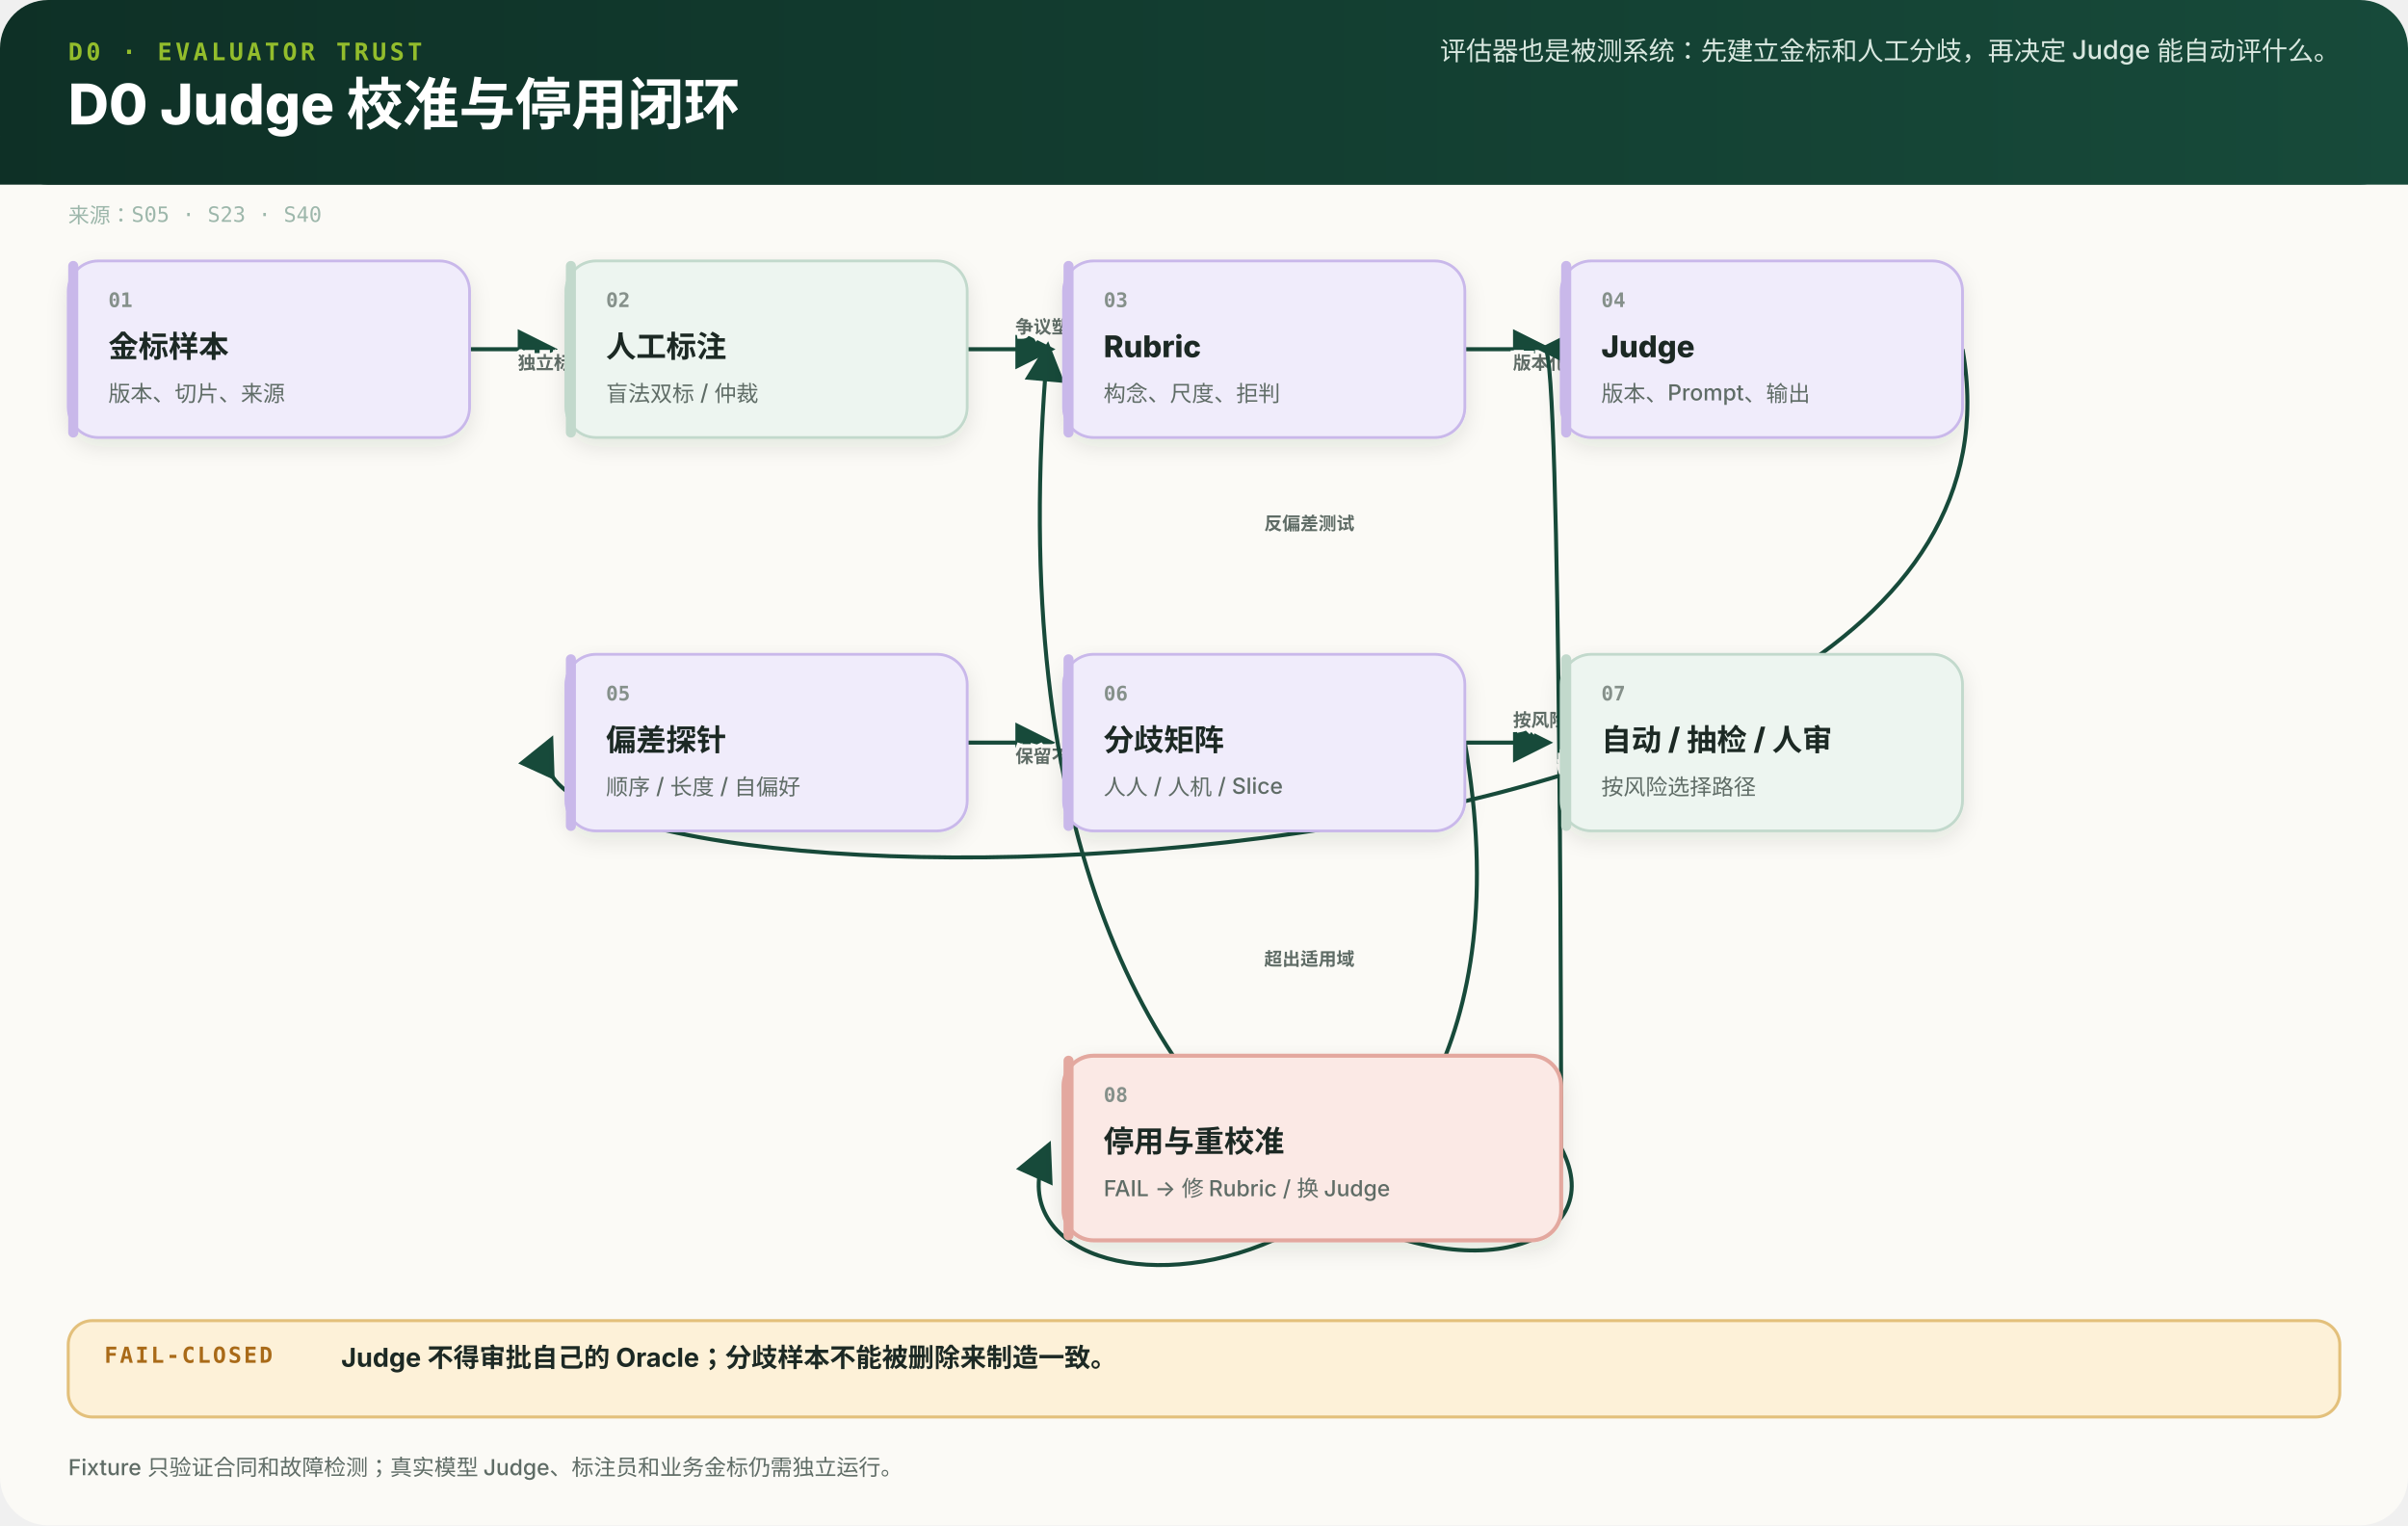
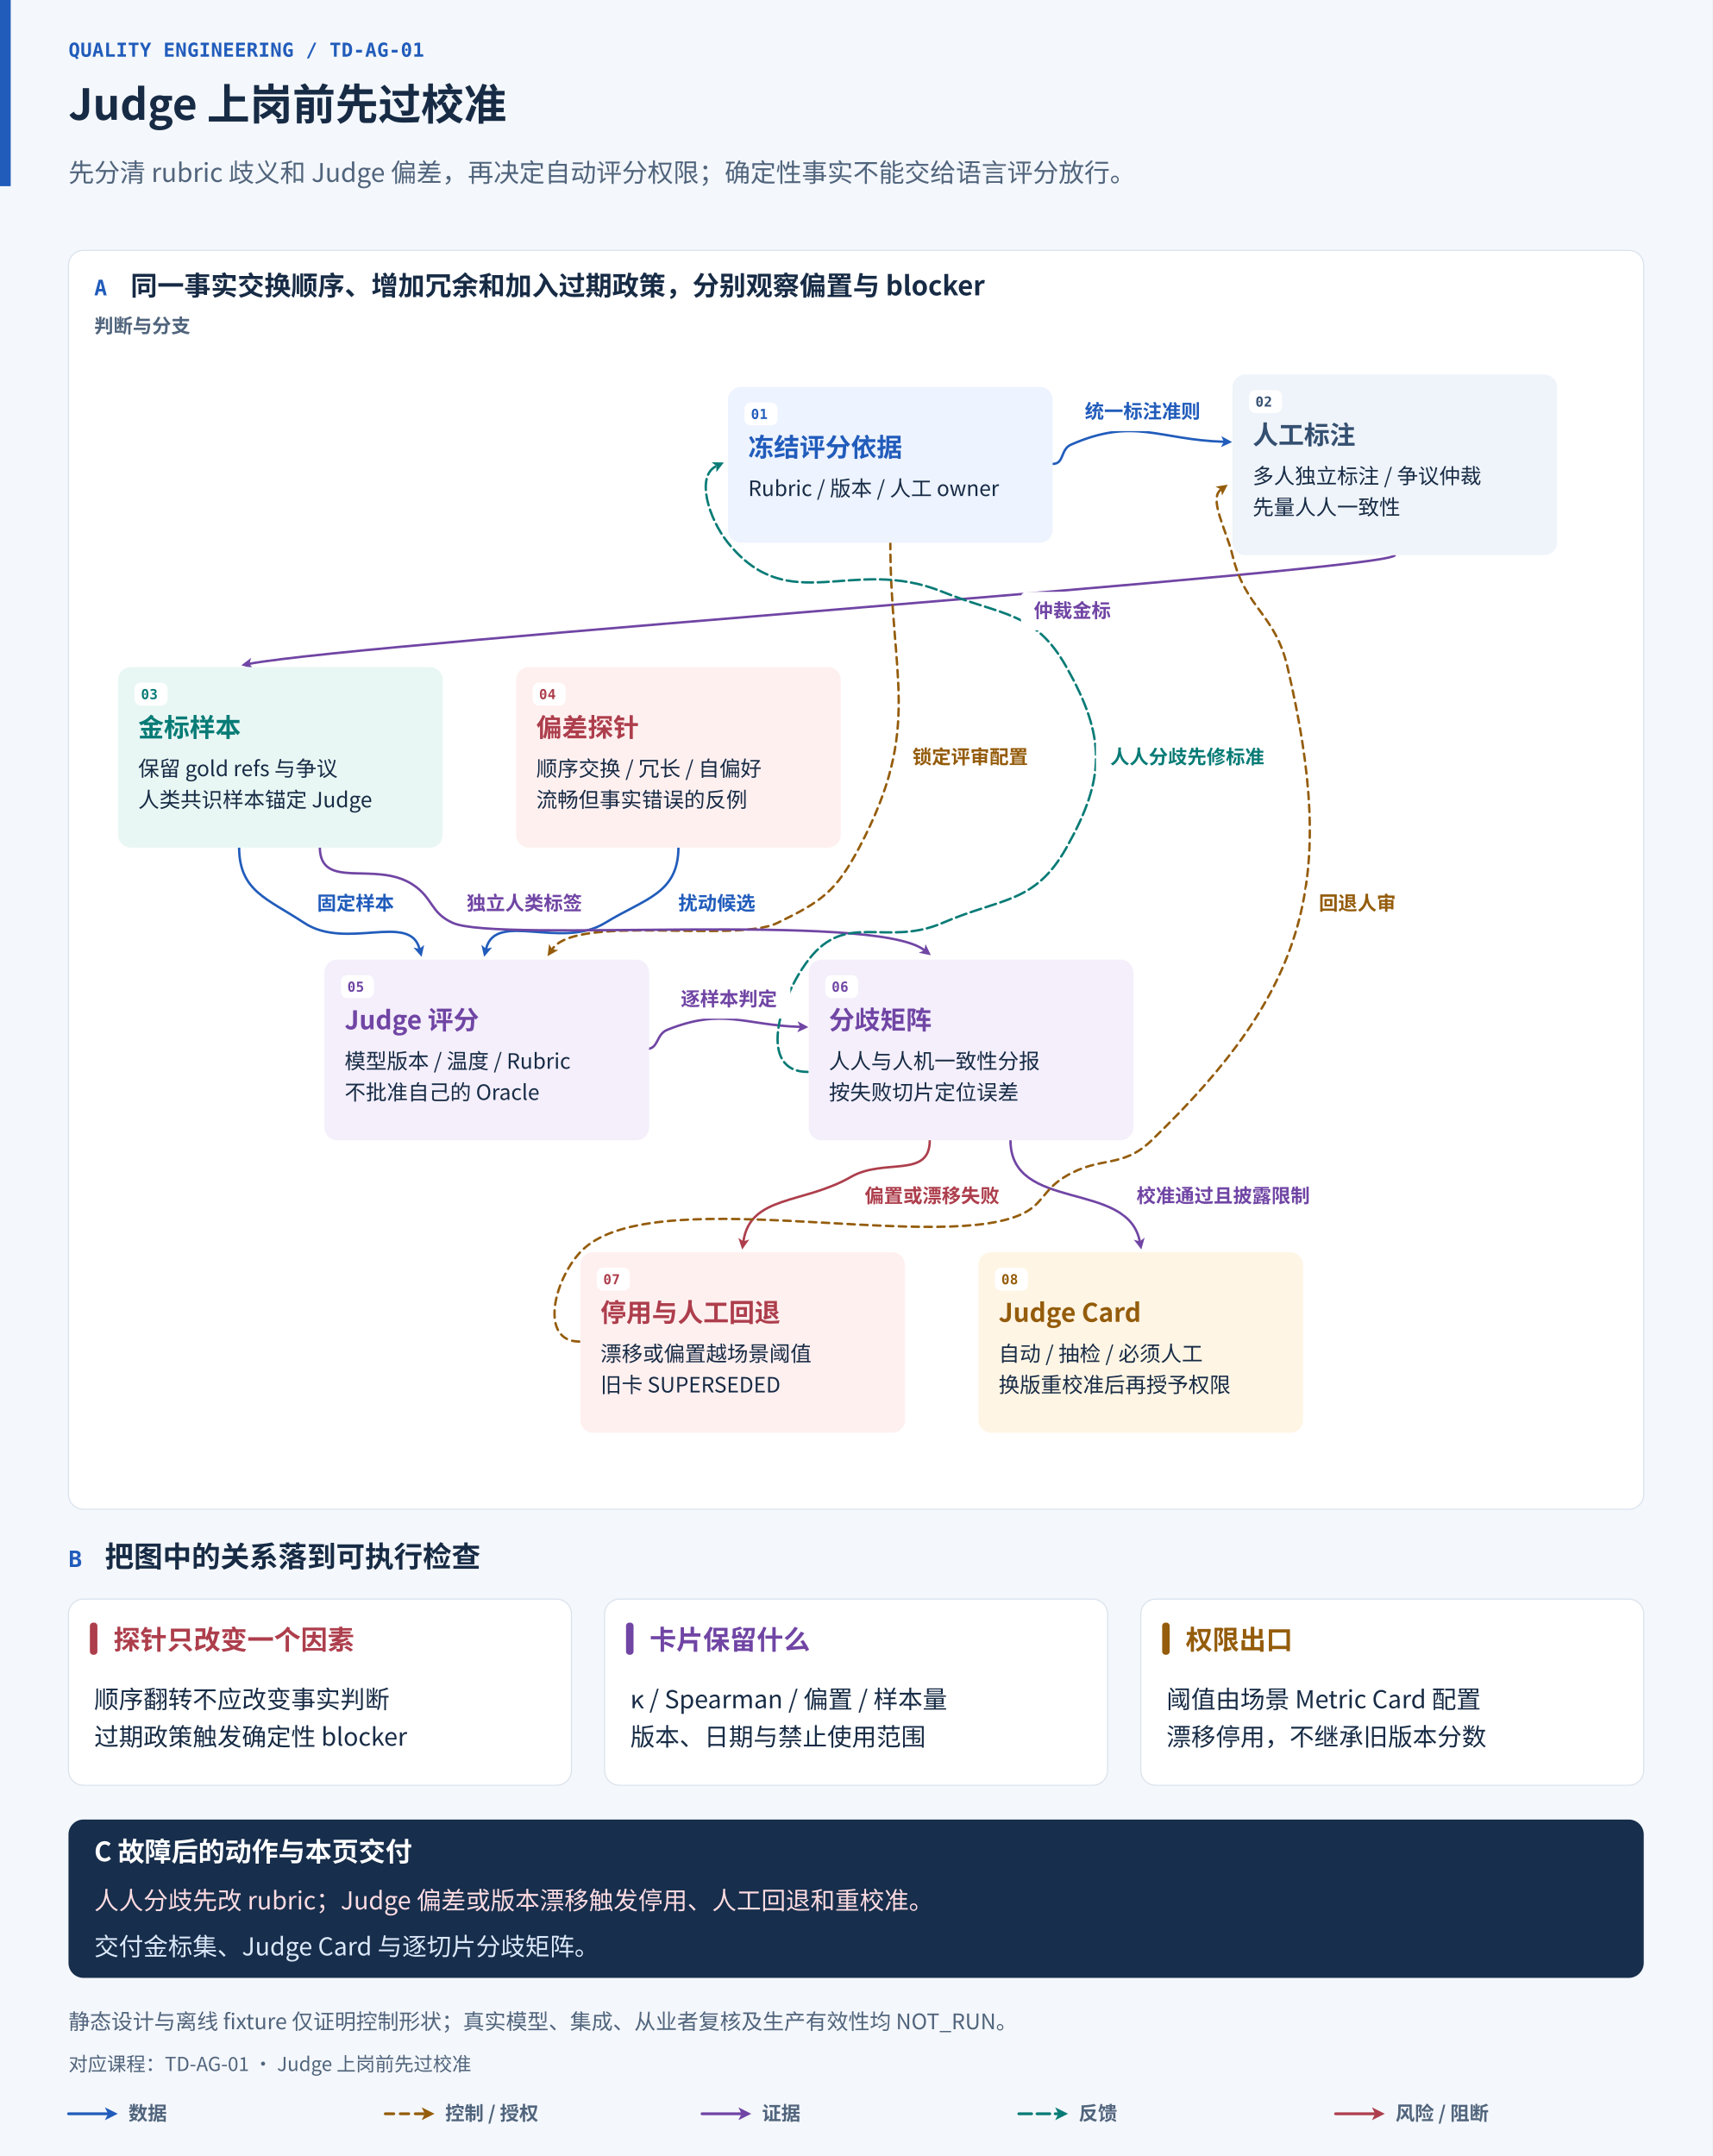
- <svg xmlns="http://www.w3.org/2000/svg" role="img" aria-labelledby="title desc" viewBox="0 0 1200 760" width="1200" height="760">
-   <linearGradient id="ds-header-grad" x1="0" y1="0" x2="1" y2="0">
-     <stop offset="0" stop-color="#0e3026" />
-     <stop offset="1" stop-color="#174a3a" />
-   </linearGradient>
+ <svg xmlns="http://www.w3.org/2000/svg" width="1600" height="2015" viewBox="0 0 1600 2015" role="img" aria-labelledby="title desc" data-redraw-version="2">
+   <style>text{font-family:'PingFang SC','Microsoft YaHei','Noto Sans CJK SC',system-ui,sans-serif}.mono{font-family:'SFMono-Regular',Consolas,monospace;letter-spacing:.25px}</style>
  <defs>
-     <filter id="ds-soft" x="-20%" y="-20%" width="140%" height="150%">
-       <feDropShadow dx="0" dy="3" stdDeviation="6" flood-color="#0e3026" flood-opacity="0.08" />
-     </filter>
-     <filter id="ds-strong" x="-20%" y="-20%" width="140%" height="150%">
-       <feDropShadow dx="0" dy="5" stdDeviation="10" flood-color="#0e3026" flood-opacity="0.13" />
-     </filter>
-     <marker id="ds-arw-forest" markerWidth="10" markerHeight="10" refX="8" refY="5" orient="auto">
-       <path d="M0 0 L10 5 L0 10 z" fill="#174a3a" />
+     <marker id="arr-data" markerUnits="userSpaceOnUse" markerWidth="12" markerHeight="12" refX="3" refY="6" orient="auto">
+       <path d="M0 0L12 6L0 12L3 6Z" fill="#215cbb" />
    </marker>
-     <marker id="ds-arw-amber" markerWidth="10" markerHeight="10" refX="8" refY="5" orient="auto">
-       <path d="M0 0 L10 5 L0 10 z" fill="#a96a18" />
+     <marker id="arr-control" markerUnits="userSpaceOnUse" markerWidth="12" markerHeight="12" refX="3" refY="6" orient="auto">
+       <path d="M0 0L12 6L0 12L3 6Z" fill="#945c0b" />
    </marker>
-     <marker id="ds-arw-red" markerWidth="10" markerHeight="10" refX="8" refY="5" orient="auto">
-       <path d="M0 0 L10 5 L0 10 z" fill="#b2402f" />
+     <marker id="arr-evidence" markerUnits="userSpaceOnUse" markerWidth="12" markerHeight="12" refX="3" refY="6" orient="auto">
+       <path d="M0 0L12 6L0 12L3 6Z" fill="#7045a4" />
    </marker>
-     <marker id="ds-arw-soft" markerWidth="10" markerHeight="10" refX="8" refY="5" orient="auto">
-       <path d="M0 0 L10 5 L0 10 z" fill="#85908a" />
+     <marker id="arr-feedback" markerUnits="userSpaceOnUse" markerWidth="12" markerHeight="12" refX="3" refY="6" orient="auto">
+       <path d="M0 0L12 6L0 12L3 6Z" fill="#087b76" />
+     </marker>
+     <marker id="arr-risk" markerUnits="userSpaceOnUse" markerWidth="12" markerHeight="12" refX="3" refY="6" orient="auto">
+       <path d="M0 0L12 6L0 12L3 6Z" fill="#ad3e4c" />
    </marker>
  </defs>
-   <filter id="shadow" x="-10%" y="-10%" width="120%" height="130%">
-     <feDropShadow dx="0" dy="4" stdDeviation="5" flood-color="#0e3026" flood-opacity=".10" />
-   </filter>
-   <style>
-     .bg{fill:#fbfaf6}.header{fill:url(#ds-header-grad)}.eyebrow{font:700 12px ui-monospace,SFMono-Regular,Menlo,Consolas,monospace;letter-spacing:.14em;fill:#93bd2c}.title{font:800 28px -apple-system,BlinkMacSystemFont,"Segoe UI","PingFang SC","Hiragino Sans GB","Microsoft YaHei",sans-serif;fill:white}.subtitle{font:450 13px -apple-system,BlinkMacSystemFont,"Segoe UI","PingFang SC","Hiragino Sans GB","Microsoft YaHei",sans-serif;fill:#d9e8e0}.source{font:500 10.5px ui-monospace,SFMono-Regular,Menlo,Consolas,monospace;fill:#9db7ab}.node-index{font:800 10px ui-monospace,SFMono-Regular,Menlo,Consolas,monospace;fill:#85908a}.node-title{font:800 15px -apple-system,BlinkMacSystemFont,"Segoe UI","PingFang SC","Hiragino Sans GB","Microsoft YaHei",sans-serif;fill:#1c2924}.node-detail{font:500 11px -apple-system,BlinkMacSystemFont,"Segoe UI","PingFang SC","Hiragino Sans GB","Microsoft YaHei",sans-serif;fill:#5f6c66}.edge path{fill:none;stroke:#174a3a;stroke-width:2}.edge text{font:600 9px -apple-system,BlinkMacSystemFont,"Segoe UI","PingFang SC","Hiragino Sans GB","Microsoft YaHei",sans-serif;fill:#5f6c66;paint-order:stroke;stroke:#fbfaf6;stroke-width:4px}.callout{fill:#fdf1d8;stroke:#e3c07b;stroke-width:1.5}.callout-title{font:800 11px ui-monospace,SFMono-Regular,Menlo,Consolas,monospace;letter-spacing:.1em;fill:#a96a18}.callout-text{font:650 13px -apple-system,BlinkMacSystemFont,"Segoe UI","PingFang SC","Hiragino Sans GB","Microsoft YaHei",sans-serif;fill:#1c2924}.footer{font:500 11px -apple-system,BlinkMacSystemFont,"Segoe UI","PingFang SC","Hiragino Sans GB","Microsoft YaHei",sans-serif;fill:#5f6c66}
-   </style>
-   <rect class="bg" width="1200" height="760" rx="24" />
-   <rect class="header" width="1200" height="92" rx="24" />
-   <rect class="header" y="68" width="1200" height="24" />
-   <text class="eyebrow" x="34" y="30">D0 · EVALUATOR TRUST</text>
-   <text class="title" x="34" y="62">D0 Judge 校准与停用闭环</text>
-   <text class="subtitle" x="1166" y="30" text-anchor="end">评估器也是被测系统：先建立金标和人工分歧，再决定 Judge 能自动评什么。</text>
-   <text class="source" x="34" y="111">来源：S05 · S23 · S40</text>
-   <g class="edge">
-     <path d="M 234 174 C 258 174, 258 174, 274 174" marker-end="url(#ds-arw-forest)" />
-     <text x="258" y="184">独立标注</text>
+   <rect width="1600" height="2015" fill="#f4f7fb" />
+   <rect width="10" height="174" fill="#215cbb" />
+   <text x="64" y="53" font-size="18" fill="#215cbb" font-weight="750" class="mono">QUALITY ENGINEERING  /  TD-AG-01</text>
+   <text x="64" y="112" font-size="40" fill="#172b45" font-weight="750">Judge 上岗前先过校准</text>
+   <text x="64" y="170" font-size="24" fill="#50647c" font-weight="450">先分清 rubric 歧义和 Judge 偏差，再决定自动评分权限；确定性事实不能交给语言评分放行。</text>
+   <g id="system-graph" data-region="64,234,1472,1176.5299375535692">
+     <rect x="64" y="234" width="1472" height="1176.53" rx="14" fill="#fff" stroke="#d9e2ed" />
+     <text x="88" y="276" font-size="20" fill="#215cbb" font-weight="800" class="mono">A</text>
+     <text x="122" y="276" font-size="25" fill="#172b45" font-weight="700">同一事实交换顺序、增加冗余和加入过期政策，分别观察偏置与 blocker</text>
+     <text x="88" y="311" font-size="18" fill="#50647c" font-weight="550">判断与分支</text>
+     <g transform="translate(110.2853 350) scale(0.8571079)" data-graph-scale="0.8571078731480347" data-routing="dot">
+       <path class="edge edge-data" d="M1019 97.5 C1031.89 97.5 1027.2 81.68 1039 76.5 C1107.7 46.36 1134.55 71.27 1205.63 73.36" fill="none" stroke="#215cbb" stroke-width="2.6" stroke-linecap="round" stroke-linejoin="round" marker-end="url(#arr-data)" data-edge-id="e0" data-from="rubric" data-to="human" />
+       <path class="edge edge-evidence" d="M1392 197 C1392 213.6 268.37 291.97 143.28 315.44" fill="none" stroke="#7045a4" stroke-width="2.6" stroke-linecap="round" stroke-linejoin="round" marker-end="url(#arr-evidence)" data-edge-id="e1" data-from="human" data-to="gold" />
+       <path class="edge edge-data" d="M132 515 C132 563.54 162.51 571.23 203 598 C248.61 628.15 318.34 586.23 328.7 626.32" fill="none" stroke="#215cbb" stroke-width="2.6" stroke-linecap="round" stroke-linejoin="round" marker-end="url(#arr-data)" data-edge-id="e2" data-from="gold" data-to="judge" />
+       <path class="edge edge-data" d="M611 515 C611 566.23 574.68 571.22 531 598 C482.96 627.46 411.59 584.48 401.26 626.24" fill="none" stroke="#215cbb" stroke-width="2.6" stroke-linecap="round" stroke-linejoin="round" marker-end="url(#arr-data)" data-edge-id="e3" data-from="probe" data-to="judge" />
+       <path class="edge edge-control" d="M842 182.5 C842 331.49 877.65 384.29 808 516 C782.86 563.55 767.39 574.51 719 598 C672.42 620.61 499.39 587.75 473.3 626.8" fill="none" stroke="#945c0b" stroke-width="2.6" stroke-linecap="round" stroke-linejoin="round" stroke-dasharray="8 6" marker-end="url(#arr-control)" data-edge-id="e4" data-from="rubric" data-to="judge" />
+       <path class="edge edge-evidence" d="M576 735.5 C589.84 735.5 586.14 719.63 599 714.5 C659.6 690.31 682.39 709.51 743.67 711.36" fill="none" stroke="#7045a4" stroke-width="2.6" stroke-linecap="round" stroke-linejoin="round" marker-end="url(#arr-evidence)" data-edge-id="e5" data-from="judge" data-to="disagree" />
+       <path class="edge edge-evidence" d="M220 515 C220 563.45 280.31 529.7 321 556 C343.7 570.68 340.31 586.99 365 598 C414.41 620.03 824.79 585.28 879.08 627.72" fill="none" stroke="#7045a4" stroke-width="2.6" stroke-linecap="round" stroke-linejoin="round" marker-end="url(#arr-evidence)" data-edge-id="e6" data-from="gold" data-to="disagree" />
+       <path class="edge edge-risk" d="M885 835 C885 877.15 835.55 854.01 799 875 C747.3 904.69 689.28 894.75 681.81 945.27" fill="none" stroke="#ad3e4c" stroke-width="2.6" stroke-linecap="round" stroke-linejoin="round" marker-end="url(#arr-risk)" data-edge-id="e7" data-from="disagree" data-to="stop" />
+       <path class="edge edge-evidence" d="M973 835 C973 913.98 1100.94 877.98 1113.94 945.28" fill="none" stroke="#7045a4" stroke-width="2.6" stroke-linecap="round" stroke-linejoin="round" marker-end="url(#arr-evidence)" data-edge-id="e8" data-from="disagree" data-to="card" />
+       <path class="edge edge-feedback" d="M752 760.5 C697.55 760.5 719.8 681.15 753 638 C794.03 584.68 837.21 624.61 899 598 C963.48 570.23 999.58 577.18 1034 516 C1076.93 439.69 1076.93 395.31 1034 319 C999.58 257.82 964.05 263.38 899 237 C800.14 196.9 731.98 266.53 665 183.5 C643.91 157.35 629.59 110.73 652.39 99.83" fill="none" stroke="#087b76" stroke-width="2.6" stroke-linecap="round" stroke-linejoin="round" stroke-dasharray="12 5" marker-end="url(#arr-feedback)" data-edge-id="e9" data-from="disagree" data-to="rubric" />
+       <path class="edge edge-control" d="M503 1054.5 C459.66 1054.5 474.5 988.74 504 957 C576.56 878.92 883.45 957.63 982 917 C1008.83 905.94 1007.24 890.13 1032 875 C1071.09 851.11 1094.03 866.81 1127 835 C1298.7 669.35 1329.05 551.38 1275 319 C1261.31 260.15 1229.08 255.76 1215 197 C1208.49 169.83 1188.68 135.47 1202.54 125.4" fill="none" stroke="#945c0b" stroke-width="2.6" stroke-linecap="round" stroke-linejoin="round" stroke-dasharray="8 6" marker-end="url(#arr-control)" data-edge-id="e10" data-from="stop" data-to="human" />
+       <g id="node-rubric" class="node node-input" data-region="665,13.5,354,170">
+         <rect x="665" y="13.5" width="354" height="170" rx="14" fill="#edf3ff" stroke="none" />
+         <rect x="683" y="30.5" width="36" height="25" rx="7" fill="#fff" stroke="none" />
+         <text x="690" y="48.5" font-size="15" fill="#215cbb" font-weight="750" class="mono">01</text>
+         <text x="687" y="89.5" font-size="28" fill="#215cbb" font-weight="700">冻结评分依据</text>
+         <text x="687" y="132.5" font-size="23" fill="#172b45" font-weight="450">Rubric / 版本 / 人工 owner</text>
+       </g>
+       <g id="node-human" class="node node-process" data-region="1215,0,354,197">
+         <rect x="1215" y="0" width="354" height="197" rx="14" fill="#eff4fa" stroke="none" />
+         <rect x="1233" y="17" width="36" height="25" rx="7" fill="#fff" stroke="none" />
+         <text x="1240" y="35" font-size="15" fill="#344f70" font-weight="750" class="mono">02</text>
+         <text x="1237" y="76" font-size="28" fill="#344f70" font-weight="700">人工标注</text>
+         <text x="1237" y="119" font-size="23" fill="#172b45" font-weight="450">多人独立标注 / 争议仲裁</text>
+         <text x="1237" y="153" font-size="23" fill="#172b45" font-weight="450">先量人人一致性</text>
+       </g>
+       <g id="node-gold" class="node node-data" data-region="0,319,354,197">
+         <rect x="0" y="319" width="354" height="197" rx="14" fill="#e9f7f4" stroke="none" />
+         <rect x="18" y="336" width="36" height="25" rx="7" fill="#fff" stroke="none" />
+         <text x="25" y="354" font-size="15" fill="#087b76" font-weight="750" class="mono">03</text>
+         <text x="22" y="395" font-size="28" fill="#087b76" font-weight="700">金标样本</text>
+         <text x="22" y="438" font-size="23" fill="#172b45" font-weight="450">保留 gold refs 与争议</text>
+         <text x="22" y="472" font-size="23" fill="#172b45" font-weight="450">人类共识样本锚定 Judge</text>
+       </g>
+       <g id="node-probe" class="node node-risk" data-region="434,319,354,197">
+         <rect x="434" y="319" width="354" height="197" rx="14" fill="#fff0f0" stroke="none" />
+         <rect x="452" y="336" width="36" height="25" rx="7" fill="#fff" stroke="none" />
+         <text x="459" y="354" font-size="15" fill="#ad3e4c" font-weight="750" class="mono">04</text>
+         <text x="456" y="395" font-size="28" fill="#ad3e4c" font-weight="700">偏差探针</text>
+         <text x="456" y="438" font-size="23" fill="#172b45" font-weight="450">顺序交换 / 冗长 / 自偏好</text>
+         <text x="456" y="472" font-size="23" fill="#172b45" font-weight="450">流畅但事实错误的反例</text>
+       </g>
+       <g id="node-judge" class="node node-ai" data-region="225,638,354,197">
+         <rect x="225" y="638" width="354" height="197" rx="14" fill="#f4effb" stroke="none" />
+         <rect x="243" y="655" width="36" height="25" rx="7" fill="#fff" stroke="none" />
+         <text x="250" y="673" font-size="15" fill="#7045a4" font-weight="750" class="mono">05</text>
+         <text x="247" y="714" font-size="28" fill="#7045a4" font-weight="700">Judge 评分</text>
+         <text x="247" y="757" font-size="23" fill="#172b45" font-weight="450">模型版本 / 温度 / Rubric</text>
+         <text x="247" y="791" font-size="23" fill="#172b45" font-weight="450">不批准自己的 Oracle</text>
+       </g>
+       <g id="node-disagree" class="node node-evidence" data-region="753,638,354,197">
+         <rect x="753" y="638" width="354" height="197" rx="14" fill="#f4effb" stroke="none" />
+         <rect x="771" y="655" width="36" height="25" rx="7" fill="#fff" stroke="none" />
+         <text x="778" y="673" font-size="15" fill="#7045a4" font-weight="750" class="mono">06</text>
+         <text x="775" y="714" font-size="28" fill="#7045a4" font-weight="700">分歧矩阵</text>
+         <text x="775" y="757" font-size="23" fill="#172b45" font-weight="450">人人与人机一致性分报</text>
+         <text x="775" y="791" font-size="23" fill="#172b45" font-weight="450">按失败切片定位误差</text>
+       </g>
+       <g id="node-stop" class="node node-risk" data-region="504,957,354,197">
+         <rect x="504" y="957" width="354" height="197" rx="14" fill="#fff0f0" stroke="none" />
+         <rect x="522" y="974" width="36" height="25" rx="7" fill="#fff" stroke="none" />
+         <text x="529" y="992" font-size="15" fill="#ad3e4c" font-weight="750" class="mono">07</text>
+         <text x="526" y="1033" font-size="28" fill="#ad3e4c" font-weight="700">停用与人工回退</text>
+         <text x="526" y="1076" font-size="23" fill="#172b45" font-weight="450">漂移或偏置越场景阈值</text>
+         <text x="526" y="1110" font-size="23" fill="#172b45" font-weight="450">旧卡 SUPERSEDED</text>
+       </g>
+       <g id="node-card" class="node node-control" data-region="938,957,354,197">
+         <rect x="938" y="957" width="354" height="197" rx="14" fill="#fff5e5" stroke="none" />
+         <rect x="956" y="974" width="36" height="25" rx="7" fill="#fff" stroke="none" />
+         <text x="963" y="992" font-size="15" fill="#945c0b" font-weight="750" class="mono">08</text>
+         <text x="960" y="1033" font-size="28" fill="#945c0b" font-weight="700">Judge Card</text>
+         <text x="960" y="1076" font-size="23" fill="#172b45" font-weight="450">自动 / 抽检 / 必须人工</text>
+         <text x="960" y="1110" font-size="23" fill="#172b45" font-weight="450">换版重校准后再授予权限</text>
+       </g>
+       <rect x="1039" y="19.7" width="156" height="42" rx="6" fill="#fff" stroke="none" />
+       <text x="1117" y="47.7" font-size="21" fill="#215cbb" font-weight="600" text-anchor="middle" class="edge-label" data-edge-id="e0">统一标注准则</text>
+       <rect x="984.4" y="237" width="112" height="42" rx="6" fill="#fff" stroke="none" />
+       <text x="1040.4" y="265" font-size="21" fill="#7045a4" font-weight="600" text-anchor="middle" class="edge-label" data-edge-id="e1">仲裁金标</text>
+       <rect x="203" y="556" width="112" height="42" rx="6" fill="#fff" stroke="none" />
+       <text x="259" y="584" font-size="21" fill="#215cbb" font-weight="600" text-anchor="middle" class="edge-label" data-edge-id="e2">固定样本</text>
+       <rect x="596.85" y="556" width="112" height="42" rx="6" fill="#fff" stroke="none" />
+       <text x="652.85" y="584" font-size="21" fill="#215cbb" font-weight="600" text-anchor="middle" class="edge-label" data-edge-id="e3">扰动候选</text>
+       <rect x="851.12" y="396.5" width="156" height="42" rx="6" fill="#fff" stroke="none" />
+       <text x="929.12" y="424.5" font-size="21" fill="#945c0b" font-weight="600" text-anchor="middle" class="edge-label" data-edge-id="e4">锁定评审配置</text>
+       <rect x="599" y="660.39" width="134" height="42" rx="6" fill="#fff" stroke="none" />
+       <text x="666" y="688.39" font-size="21" fill="#7045a4" font-weight="600" text-anchor="middle" class="edge-label" data-edge-id="e5">逐样本判定</text>
+       <rect x="365" y="556" width="156" height="42" rx="6" fill="#fff" stroke="none" />
+       <text x="443" y="584" font-size="21" fill="#7045a4" font-weight="600" text-anchor="middle" class="edge-label" data-edge-id="e6">独立人类标签</text>
+       <rect x="799" y="875" width="177" height="42" rx="6" fill="#fff" stroke="none" />
+       <text x="887.5" y="903" font-size="21" fill="#ad3e4c" font-weight="600" text-anchor="middle" class="edge-label" data-edge-id="e7">偏置或漂移失败</text>
+       <rect x="1094.4" y="875" width="221" height="42" rx="6" fill="#fff" stroke="none" />
+       <text x="1204.9" y="903" font-size="21" fill="#7045a4" font-weight="600" text-anchor="middle" class="edge-label" data-edge-id="e8">校准通过且披露限制</text>
+       <rect x="1066.2" y="396.5" width="199" height="42" rx="6" fill="#fff" stroke="none" />
+       <text x="1165.7" y="424.5" font-size="21" fill="#087b76" font-weight="600" text-anchor="middle" class="edge-label" data-edge-id="e9">人人分歧先修标准</text>
+       <rect x="1295.2" y="556" width="112" height="42" rx="6" fill="#fff" stroke="none" />
+       <text x="1351.2" y="584" font-size="21" fill="#945c0b" font-weight="600" text-anchor="middle" class="edge-label" data-edge-id="e10">回退人审</text>
+     </g>
  </g>
-   <g class="edge">
-     <path d="M 482 174 C 506 174, 506 174, 522 174" marker-end="url(#ds-arw-forest)" />
-     <text x="506" y="166">争议塑造规则</text>
+   <text x="64" y="1464.53" font-size="21" fill="#215cbb" font-weight="800" class="mono">B</text>
+   <text x="98" y="1464.53" font-size="27" fill="#172b45" font-weight="700">把图中的关系落到可执行检查</text>
+   <g id="detail-0" data-region="64,1494.5299375535692,470,174">
+     <rect x="64" y="1494.53" width="470" height="174" rx="14" fill="#fff" stroke="#d9e2ed" />
+     <rect x="84" y="1516.53" width="7" height="30" rx="3" fill="#ad3e4c" stroke="none" />
+     <text x="106" y="1541.53" font-size="25" fill="#ad3e4c" font-weight="700">探针只改变一个因素</text>
+     <text x="88" y="1596.53" font-size="23" fill="#172b45" font-weight="450">顺序翻转不应改变事实判断</text>
+     <text x="88" y="1631.53" font-size="23" fill="#172b45" font-weight="450">过期政策触发确定性 blocker</text>
  </g>
-   <g class="edge">
-     <path d="M 730 174 C 754 174, 754 174, 770 174" marker-end="url(#ds-arw-forest)" />
-     <text x="754" y="184">版本化执行</text>
+   <g id="detail-1" data-region="565,1494.5299375535692,470,174">
+     <rect x="565" y="1494.53" width="470" height="174" rx="14" fill="#fff" stroke="#d9e2ed" />
+     <rect x="585" y="1516.53" width="7" height="30" rx="3" fill="#7045a4" stroke="none" />
+     <text x="607" y="1541.53" font-size="25" fill="#7045a4" font-weight="700">卡片保留什么</text>
+     <text x="589" y="1596.53" font-size="23" fill="#172b45" font-weight="450">κ / Spearman / 偏置 / 样本量</text>
+     <text x="589" y="1631.53" font-size="23" fill="#172b45" font-weight="450">版本、日期与禁止使用范围</text>
  </g>
-   <g class="edge">
-     <path d="M 978 174 C 1030 466, 230 466, 274 370" marker-end="url(#ds-arw-forest)" />
-     <text x="630" y="264">反偏差测试</text>
+   <g id="detail-2" data-region="1066,1494.5299375535692,470,174">
+     <rect x="1066" y="1494.53" width="470" height="174" rx="14" fill="#fff" stroke="#d9e2ed" />
+     <rect x="1086" y="1516.53" width="7" height="30" rx="3" fill="#945c0b" stroke="none" />
+     <text x="1108" y="1541.53" font-size="25" fill="#945c0b" font-weight="700">权限出口</text>
+     <text x="1090" y="1596.53" font-size="23" fill="#172b45" font-weight="450">阈值由场景 Metric Card 配置</text>
+     <text x="1090" y="1631.53" font-size="23" fill="#172b45" font-weight="450">漂移停用，不继承旧版本分数</text>
  </g>
-   <g class="edge">
-     <path d="M 482 370 C 506 370, 506 370, 522 370" marker-end="url(#ds-arw-forest)" />
-     <text x="506" y="380">保留不一致</text>
+   <g id="failure-and-output" data-region="64,1700.5299375535692,1472,148">
+     <rect x="64" y="1700.53" width="1472" height="148" rx="14" fill="#172e4c" stroke="none" />
+     <text x="88" y="1739.53" font-size="25" fill="#fff" font-weight="700">C  故障后的动作与本页交付</text>
+     <text x="88" y="1784.53" font-size="23" fill="#ffdce2" font-weight="450">人人分歧先改 rubric；Judge 偏差或版本漂移触发停用、人工回退和重校准。</text>
+     <text x="88" y="1827.53" font-size="23" fill="#dce9fa" font-weight="450">交付金标集、Judge Card 与逐切片分歧矩阵。</text>
  </g>
-   <g class="edge">
-     <path d="M 730 370 C 754 370, 754 370, 770 370" marker-end="url(#ds-arw-forest)" />
-     <text x="754" y="362">按风险分流</text>
-   </g>
-   <g class="edge">
-     <path d="M 730 370 C 782 670, 478 670, 522 572" marker-end="url(#ds-arw-forest)" />
-     <text x="630" y="481">超出适用域</text>
-   </g>
-   <g class="edge">
-     <path d="M 778 572 C 830 670, 478 670, 522 174" marker-end="url(#ds-arw-forest)" />
-     <text x="654" y="365">修订后重跑</text>
-   </g>
-   <g class="edge">
-     <path d="M 778 572 C 778 572, 778 174, 770 174" marker-end="url(#ds-arw-forest)" />
-     <text x="778" y="383">换版桥接</text>
-   </g>
-   <g class="node gold">
-     <rect x="34" y="130" width="200" height="88" rx="15" fill="#f0ecfb" stroke="#c9b8ea" stroke-width="1.4" filter="url(#shadow)" />
-     <rect x="34" y="130" width="5" height="88" rx="2.5" fill="#c9b8ea" />
-     <text class="node-index" x="54" y="153">01</text>
-     <text class="node-title" x="54" y="178">金标样本</text>
-     <text class="node-detail" x="54" y="200">版本、切片、来源</text>
-   </g>
-   <g class="node human">
-     <rect x="282" y="130" width="200" height="88" rx="15" fill="#edf5f0" stroke="#c2d9cc" stroke-width="1.4" filter="url(#shadow)" />
-     <rect x="282" y="130" width="5" height="88" rx="2.5" fill="#c2d9cc" />
-     <text class="node-index" x="302" y="153">02</text>
-     <text class="node-title" x="302" y="178">人工标注</text>
-     <text class="node-detail" x="302" y="200">盲法双标 / 仲裁</text>
-   </g>
-   <g class="node rubric">
-     <rect x="530" y="130" width="200" height="88" rx="15" fill="#f0ecfb" stroke="#c9b8ea" stroke-width="1.4" filter="url(#shadow)" />
-     <rect x="530" y="130" width="5" height="88" rx="2.5" fill="#c9b8ea" />
-     <text class="node-index" x="550" y="153">03</text>
-     <text class="node-title" x="550" y="178">Rubric</text>
-     <text class="node-detail" x="550" y="200">构念、尺度、拒判</text>
-   </g>
-   <g class="node judge">
-     <rect x="778" y="130" width="200" height="88" rx="15" fill="#f0ecfb" stroke="#c9b8ea" stroke-width="1.4" filter="url(#shadow)" />
-     <rect x="778" y="130" width="5" height="88" rx="2.5" fill="#c9b8ea" />
-     <text class="node-index" x="798" y="153">04</text>
-     <text class="node-title" x="798" y="178">Judge</text>
-     <text class="node-detail" x="798" y="200">版本、Prompt、输出</text>
-   </g>
-   <g class="node probe">
-     <rect x="282" y="326" width="200" height="88" rx="15" fill="#f0ecfb" stroke="#c9b8ea" stroke-width="1.4" filter="url(#shadow)" />
-     <rect x="282" y="326" width="5" height="88" rx="2.5" fill="#c9b8ea" />
-     <text class="node-index" x="302" y="349">05</text>
-     <text class="node-title" x="302" y="374">偏差探针</text>
-     <text class="node-detail" x="302" y="396">顺序 / 长度 / 自偏好</text>
-   </g>
-   <g class="node disagree">
-     <rect x="530" y="326" width="200" height="88" rx="15" fill="#f0ecfb" stroke="#c9b8ea" stroke-width="1.4" filter="url(#shadow)" />
-     <rect x="530" y="326" width="5" height="88" rx="2.5" fill="#c9b8ea" />
-     <text class="node-index" x="550" y="349">06</text>
-     <text class="node-title" x="550" y="374">分歧矩阵</text>
-     <text class="node-detail" x="550" y="396">人人 / 人机 / Slice</text>
-   </g>
-   <g class="node route">
-     <rect x="778" y="326" width="200" height="88" rx="15" fill="#edf5f0" stroke="#c2d9cc" stroke-width="1.4" filter="url(#shadow)" />
-     <rect x="778" y="326" width="5" height="88" rx="2.5" fill="#c2d9cc" />
-     <text class="node-index" x="798" y="349">07</text>
-     <text class="node-title" x="798" y="374">自动 / 抽检 / 人审</text>
-     <text class="node-detail" x="798" y="396">按风险选择路径</text>
-   </g>
-   <g class="node stop">
-     <rect x="530" y="526" width="248" height="92" rx="15" fill="#fbe9e5" stroke="#e3a89f" stroke-width="2" filter="url(#shadow)" />
-     <rect x="530" y="526" width="5" height="92" rx="2.5" fill="#e3a89f" />
-     <text class="node-index" x="550" y="549">08</text>
-     <text class="node-title" x="550" y="574">停用与重校准</text>
-     <text class="node-detail" x="550" y="596">FAIL → 修 Rubric / 换 Judge</text>
-   </g>
-   <rect class="callout" x="34" y="658" width="1132" height="48" rx="12" />
-   <text class="callout-title" x="52" y="679">FAIL-CLOSED</text>
-   <text class="callout-text" x="170" y="681">Judge 不得审批自己的 Oracle；分歧样本不能被删除来制造一致。</text>
-   <text class="footer" x="34" y="735">Fixture 只验证合同和故障检测；真实模型 Judge、标注员和业务金标仍需独立运行。</text>
+   <text x="64" y="1896.53" font-size="20" fill="#50647c" font-weight="450">静态设计与离线 fixture 仅证明控制形状；真实模型、集成、从业者复核及生产有效性均 NOT_RUN。</text>
+   <text x="64" y="1935.53" font-size="18" fill="#50647c" font-weight="450">对应课程：TD-AG-01 · Judge 上岗前先过校准</text>
+   <path class="edge edge-data" d="M64 1975.53 L101 1975.53" fill="none" stroke="#215cbb" stroke-width="2.6" stroke-linecap="round" stroke-linejoin="round" marker-end="url(#arr-data)" />
+   <text x="120" y="1981.53" font-size="18" fill="#50647c" font-weight="550">数据</text>
+   <path class="edge edge-control" d="M360 1975.53 L397 1975.53" fill="none" stroke="#945c0b" stroke-width="2.6" stroke-linecap="round" stroke-linejoin="round" stroke-dasharray="8 6" marker-end="url(#arr-control)" />
+   <text x="416" y="1981.53" font-size="18" fill="#50647c" font-weight="550">控制 / 授权</text>
+   <path class="edge edge-evidence" d="M656 1975.53 L693 1975.53" fill="none" stroke="#7045a4" stroke-width="2.6" stroke-linecap="round" stroke-linejoin="round" marker-end="url(#arr-evidence)" />
+   <text x="712" y="1981.53" font-size="18" fill="#50647c" font-weight="550">证据</text>
+   <path class="edge edge-feedback" d="M952 1975.53 L989 1975.53" fill="none" stroke="#087b76" stroke-width="2.6" stroke-linecap="round" stroke-linejoin="round" stroke-dasharray="12 5" marker-end="url(#arr-feedback)" />
+   <text x="1008" y="1981.53" font-size="18" fill="#50647c" font-weight="550">反馈</text>
+   <path class="edge edge-risk" d="M1248 1975.53 L1285 1975.53" fill="none" stroke="#ad3e4c" stroke-width="2.6" stroke-linecap="round" stroke-linejoin="round" marker-end="url(#arr-risk)" />
+   <text x="1304" y="1981.53" font-size="18" fill="#50647c" font-weight="550">风险 / 阻断</text>
</svg>
